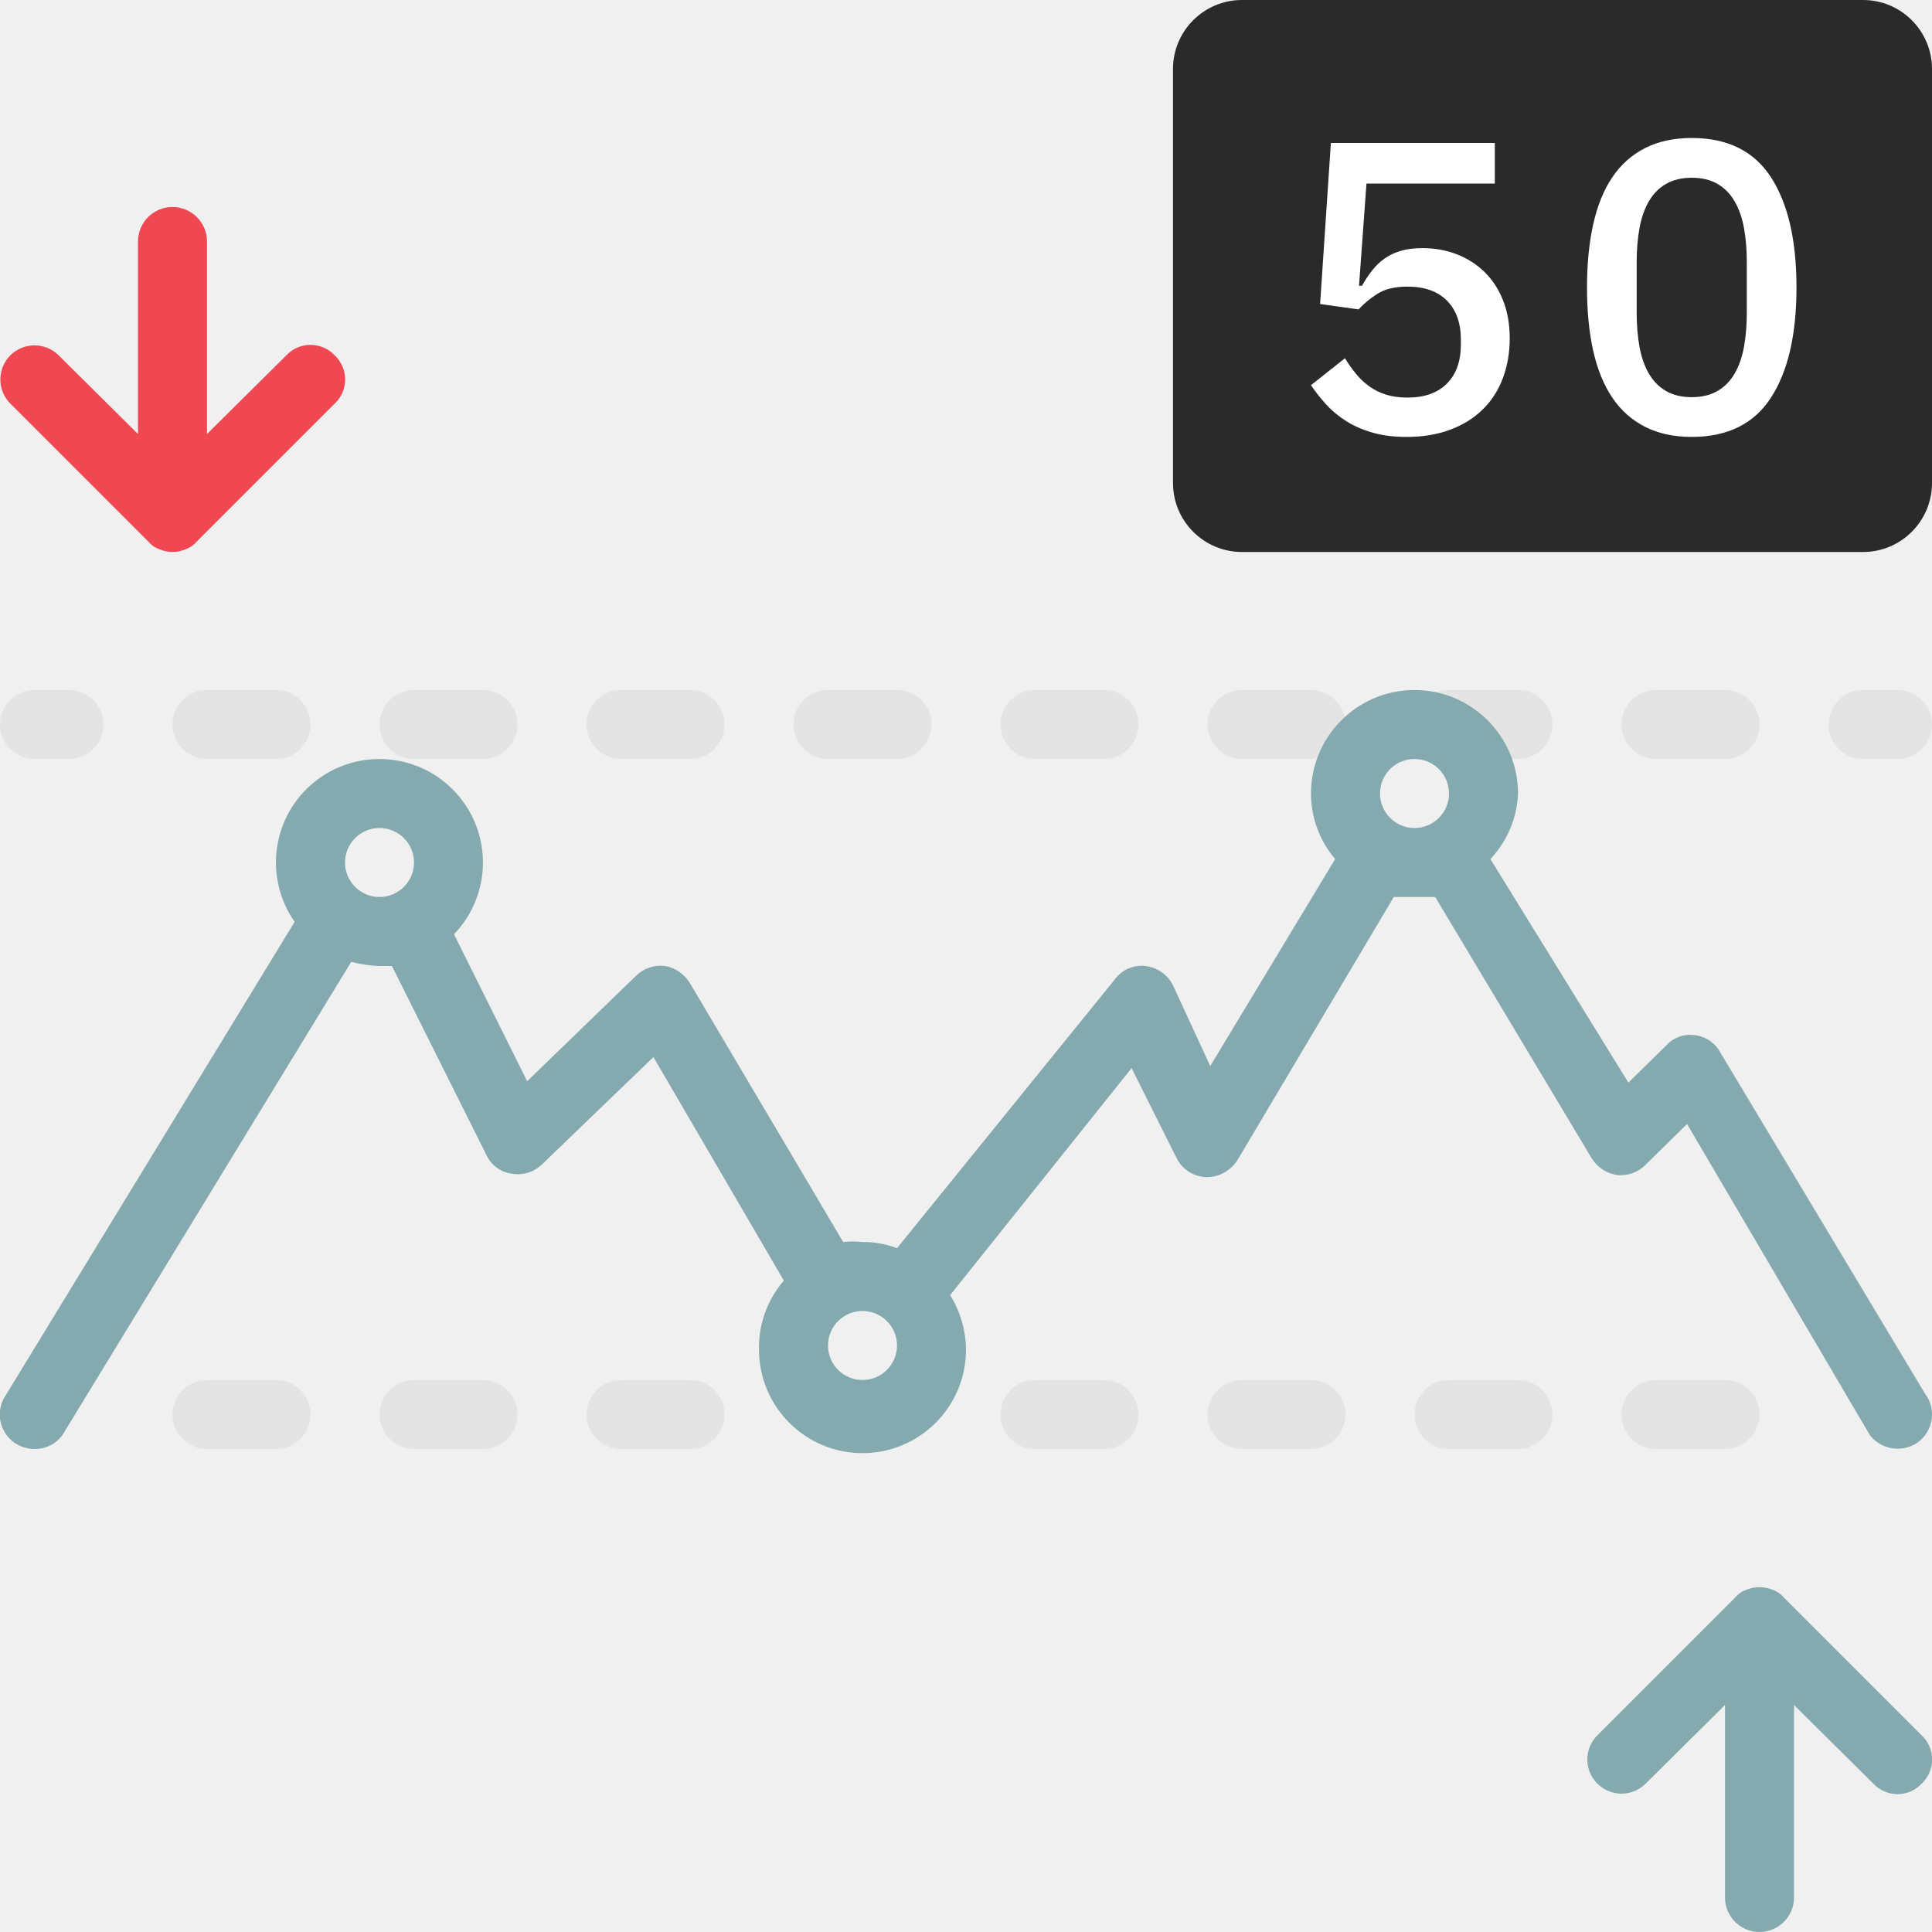
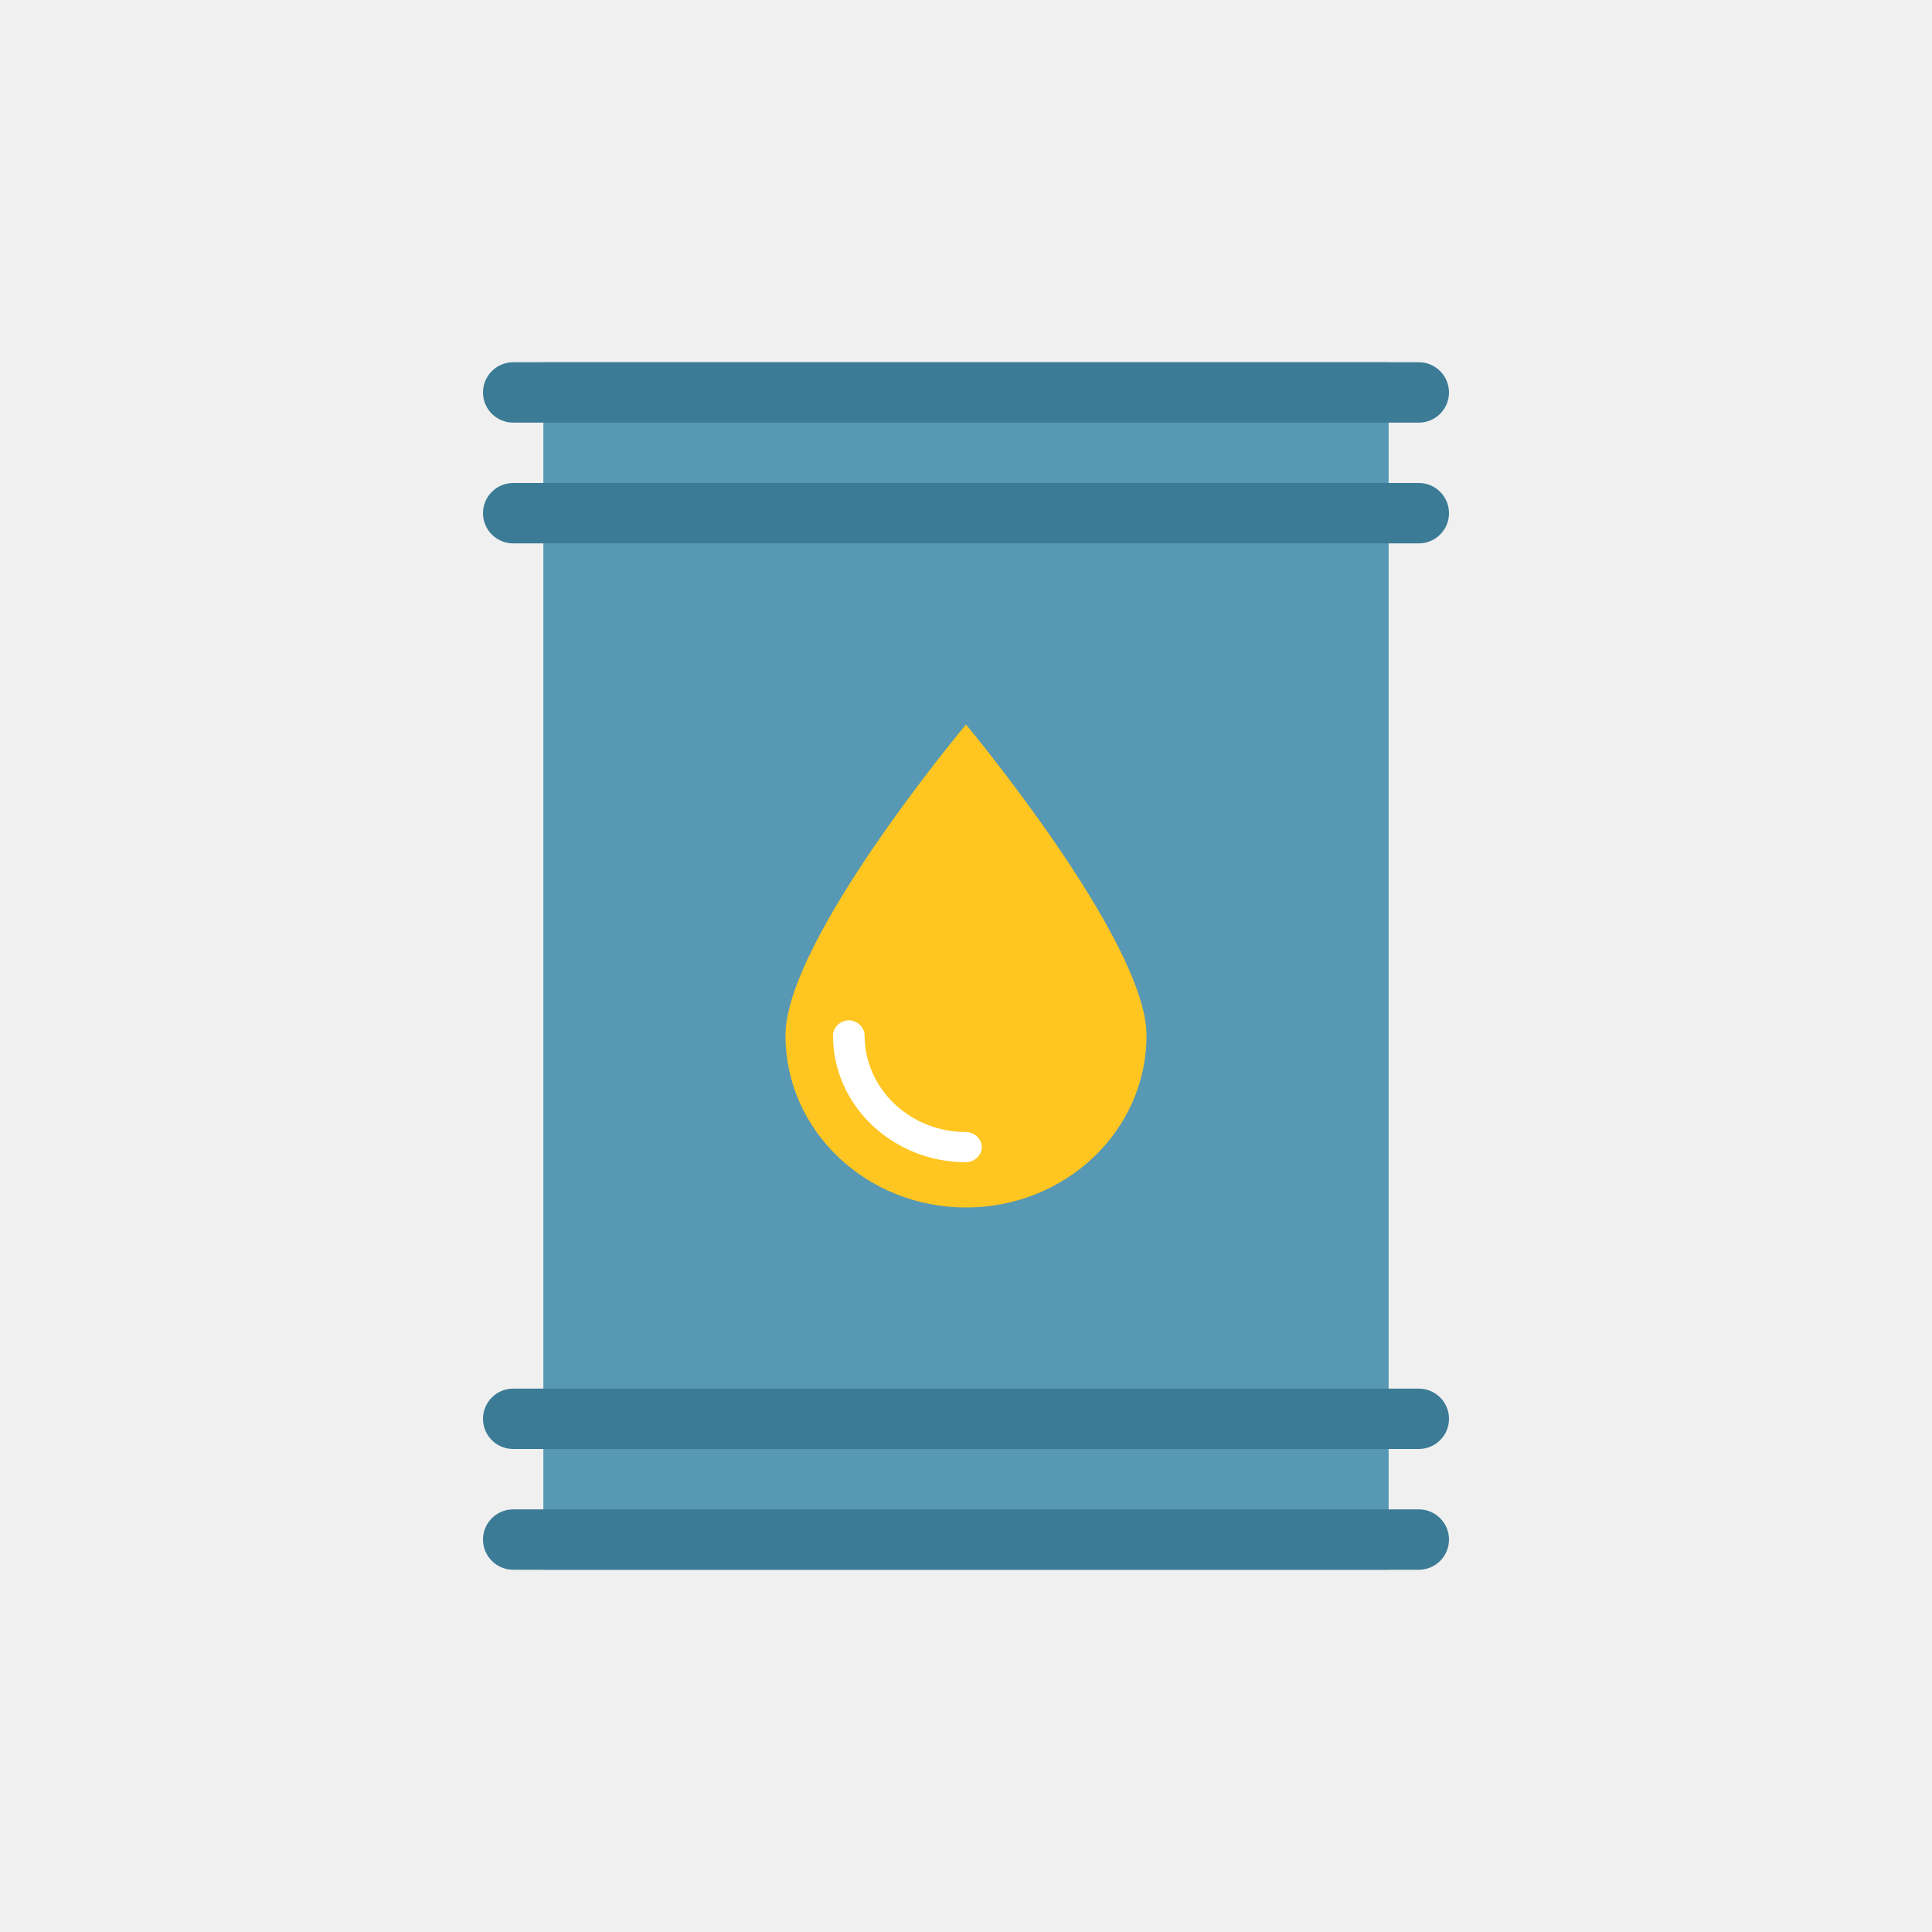
- <svg xmlns="http://www.w3.org/2000/svg" width="28" height="28" viewBox="0 0 28 28">
-   <g fill="none" fill-rule="evenodd" transform="translate(-2 -2)">
+ <svg xmlns="http://www.w3.org/2000/svg" width="32" height="32" viewBox="0 0 32 32">
+   <g fill="none" fill-rule="evenodd">
+     <path fill="#5798B4" d="M9 6H23V26H9z" />
    <path d="M0 0H32V32H0z" />
-     <path fill="#E4E4E4" fill-rule="nonzero" d="M29.5 13H29c-.276 0-.5-.224-.5-.5s.224-.5.5-.5h.5c.276 0 .5.224.5.5s-.224.5-.5.5zM27 13h-1c-.276 0-.5-.224-.5-.5s.224-.5.5-.5h1c.276 0 .5.224.5.5s-.224.5-.5.5zm-3 0h-1c-.276 0-.5-.224-.5-.5s.224-.5.5-.5h1c.276 0 .5.224.5.5s-.224.5-.5.5zm-3 0h-1c-.276 0-.5-.224-.5-.5s.224-.5.5-.5h1c.276 0 .5.224.5.5s-.224.5-.5.5zm-3 0h-1c-.276 0-.5-.224-.5-.5s.224-.5.5-.5h1c.276 0 .5.224.5.5s-.224.5-.5.5zm-3 0h-1c-.276 0-.5-.224-.5-.5s.224-.5.5-.5h1c.276 0 .5.224.5.5s-.224.5-.5.5zm-3 0h-1c-.276 0-.5-.224-.5-.5s.224-.5.5-.5h1c.276 0 .5.224.5.5s-.224.5-.5.5zm-3 0H8c-.276 0-.5-.224-.5-.5s.224-.5.5-.5h1c.276 0 .5.224.5.5s-.224.5-.5.5zm-3 0H5c-.276 0-.5-.224-.5-.5s.224-.5.5-.5h1c.276 0 .5.224.5.5s-.224.5-.5.5zM3 13h-.5c-.276 0-.5-.224-.5-.5s.224-.5.5-.5H3c.276 0 .5.224.5.5s-.224.5-.5.5zM27 23h-1c-.276 0-.5-.224-.5-.5s.224-.5.5-.5h1c.276 0 .5.224.5.5s-.224.5-.5.5zm-3 0h-1c-.276 0-.5-.224-.5-.5s.224-.5.5-.5h1c.276 0 .5.224.5.5s-.224.5-.5.5zm-3 0h-1c-.276 0-.5-.224-.5-.5s.224-.5.5-.5h1c.276 0 .5.224.5.5s-.224.5-.5.5zm-3 0h-1c-.276 0-.5-.224-.5-.5s.224-.5.5-.5h1c.276 0 .5.224.5.5s-.224.5-.5.5zm-6 0h-1c-.276 0-.5-.224-.5-.5s.224-.5.5-.5h1c.276 0 .5.224.5.5s-.224.5-.5.5zm-3 0H8c-.276 0-.5-.224-.5-.5s.224-.5.5-.5h1c.276 0 .5.224.5.5s-.224.5-.5.5zm-3 0H5c-.276 0-.5-.224-.5-.5s.224-.5.5-.5h1c.276 0 .5.224.5.5s-.224.5-.5.5z" />
-     <path fill="#EF4852" fill-rule="nonzero" d="M6.85 7.15c-.09-.097-.217-.152-.35-.152-.133 0-.26.055-.35.152L5 8.29V5.5c0-.276-.224-.5-.5-.5s-.5.224-.5.5v2.79L2.85 7.15c-.193-.193-.507-.193-.7 0-.193.193-.193.507 0 .7l2 2c.042.05.098.089.16.11.121.053.259.053.38 0 .062-.021.118-.06.16-.11l2-2c.097-.09.152-.217.152-.35 0-.133-.055-.26-.152-.35z" />
-     <path fill="#84AAAF" fill-rule="nonzero" d="M29.85 27.15l-2-2c-.042-.05-.098-.089-.16-.11-.122-.05-.258-.05-.38 0-.062.021-.118.06-.16.11l-2 2c-.125.125-.174.307-.128.478.046.17.18.304.35.35.17.046.353-.003.478-.128L27 26.71v2.79c0 .276.224.5.5.5s.5-.224.5-.5v-2.79l1.15 1.14c.09.097.217.152.35.152.133 0 .26-.055.35-.152.097-.09.152-.217.152-.35 0-.133-.055-.26-.152-.35zM29.9 22.2l-3-5c-.085-.116-.216-.19-.36-.2-.147-.015-.292.04-.39.15l-.55.54-2-3.24c.244-.258.387-.595.4-.95 0-.828-.672-1.5-1.5-1.5s-1.5.672-1.5 1.5c0 .348.124.685.35.95l-1.81 3-.54-1.17c-.077-.155-.228-.26-.4-.28-.17-.02-.338.053-.44.19L15 20.09c-.16-.062-.33-.092-.5-.09-.093-.01-.187-.01-.28 0L12 16.25c-.078-.131-.21-.223-.36-.25-.154-.02-.309.032-.42.14l-1.58 1.53-1.06-2.13c.548-.57.56-1.467.027-2.051-.533-.584-1.428-.654-2.046-.16-.617.495-.744 1.383-.291 2.031l-4.18 6.85c-.077.109-.108.244-.086.375.023.131.097.248.206.325.086.058.187.09.29.09.163.003.317-.076.41-.21l4.18-6.85c.134.035.272.056.41.06h.18l1.37 2.74c.068.148.208.25.37.27.156.027.315-.021.43-.13l1.62-1.56 1.89 3.24c-.24.277-.368.634-.36 1 0 .828.672 1.5 1.5 1.5s1.5-.672 1.5-1.5c-.003-.28-.082-.553-.23-.79l2.63-3.29.65 1.3c.08.165.246.273.43.28.181.002.35-.088.45-.24L22.2 15h.6l2.27 3.79c.082.13.217.219.37.24.152.014.303-.041.41-.15l.6-.59 2.65 4.51c.169.216.478.26.7.1.106-.08.176-.198.195-.33.019-.13-.015-.264-.095-.37zM7.5 15c-.276 0-.5-.224-.5-.5s.224-.5.5-.5.5.224.5.5-.224.5-.5.5zm7 7c-.276 0-.5-.224-.5-.5s.224-.5.5-.5.5.224.5.5-.224.5-.5.5zm8-8c-.276 0-.5-.224-.5-.5s.224-.5.5-.5.5.224.5.5-.224.5-.5.5z" />
-     <rect width="11" height="8" x="19" y="2" fill="#2A2A2A" fill-rule="nonzero" rx="1" />
-     <path fill="#FFF" fill-rule="nonzero" d="M23.664 4.66h-1.86l-.108 1.482h.042c.048-.084.098-.159.15-.225.052-.066.112-.123.18-.171.068-.048.146-.085.234-.111.088-.026.192-.039.312-.039.18 0 .347.03.501.09.154.06.288.146.402.258.114.112.203.249.267.411.064.162.096.345.096.549 0 .208-.033.4-.099.576-.066.176-.163.327-.291.453-.128.126-.285.224-.471.294-.186.07-.397.105-.633.105-.188 0-.354-.021-.498-.063-.144-.042-.271-.098-.381-.168-.11-.07-.206-.15-.288-.24-.082-.09-.155-.183-.219-.279l.492-.39c.052.084.106.16.162.228.056.068.12.128.192.18.072.052.153.092.243.12.09.028.193.042.309.042.248 0 .439-.068.573-.204.134-.136.201-.324.201-.564v-.072c0-.24-.067-.428-.201-.564-.134-.136-.325-.204-.573-.204-.18 0-.324.034-.432.102-.108.068-.2.144-.276.228l-.558-.078.156-2.334h2.376v.588zm2.854 3.672c-.26 0-.486-.049-.678-.147-.192-.098-.35-.239-.474-.423s-.216-.41-.276-.678c-.06-.268-.09-.574-.09-.918 0-.34.03-.645.09-.915s.152-.497.276-.681c.124-.184.282-.325.474-.423.192-.098.418-.147.678-.147.52 0 .903.19 1.149.57.246.38.369.912.369 1.596s-.123 1.216-.369 1.596c-.246.38-.629.57-1.149.57zm0-.576c.144 0 .267-.029.369-.087.102-.058.185-.141.249-.249.064-.108.11-.237.138-.387.028-.15.042-.317.042-.501V5.8c0-.184-.014-.351-.042-.501-.028-.15-.074-.279-.138-.387-.064-.108-.147-.191-.249-.249-.102-.058-.225-.087-.369-.087s-.267.029-.369.087c-.102.058-.185.141-.249.249-.064.108-.11.237-.138.387-.028.15-.042.317-.042.501v.732c0 .184.014.351.042.501.028.15.074.279.138.387.064.108.147.191.249.249.102.058.225.087.369.087z" />
+     <g fill-rule="nonzero">
+       <path fill="#FFC521" d="M5.99 5.15C5.99 6.733 4.644 8 3 8 1.356 8 .01 6.733.01 5.15.01 3.567 3 0 3 0s2.99 3.583 2.99 5.15z" transform="translate(13 12)" />
+       <path fill="#FFF" d="M3 7.25c-1.207 0-2.203-.933-2.203-2.1 0-.133.122-.25.262-.25s.262.117.262.25c0 .883.752 1.6 1.679 1.6.14 0 .262.117.262.25s-.122.25-.262.25z" transform="translate(13 12)" />
+     </g>
+     <rect width="16" height="1" x="8" y="6" fill="#3B7B96" rx=".5" />
+     <rect width="16" height="1" x="8" y="8" fill="#3B7B96" rx=".5" />
+     <rect width="16" height="1" x="8" y="23" fill="#3B7B96" rx=".5" />
+     <rect width="16" height="1" x="8" y="25" fill="#3B7B96" rx=".5" />
  </g>
</svg>
